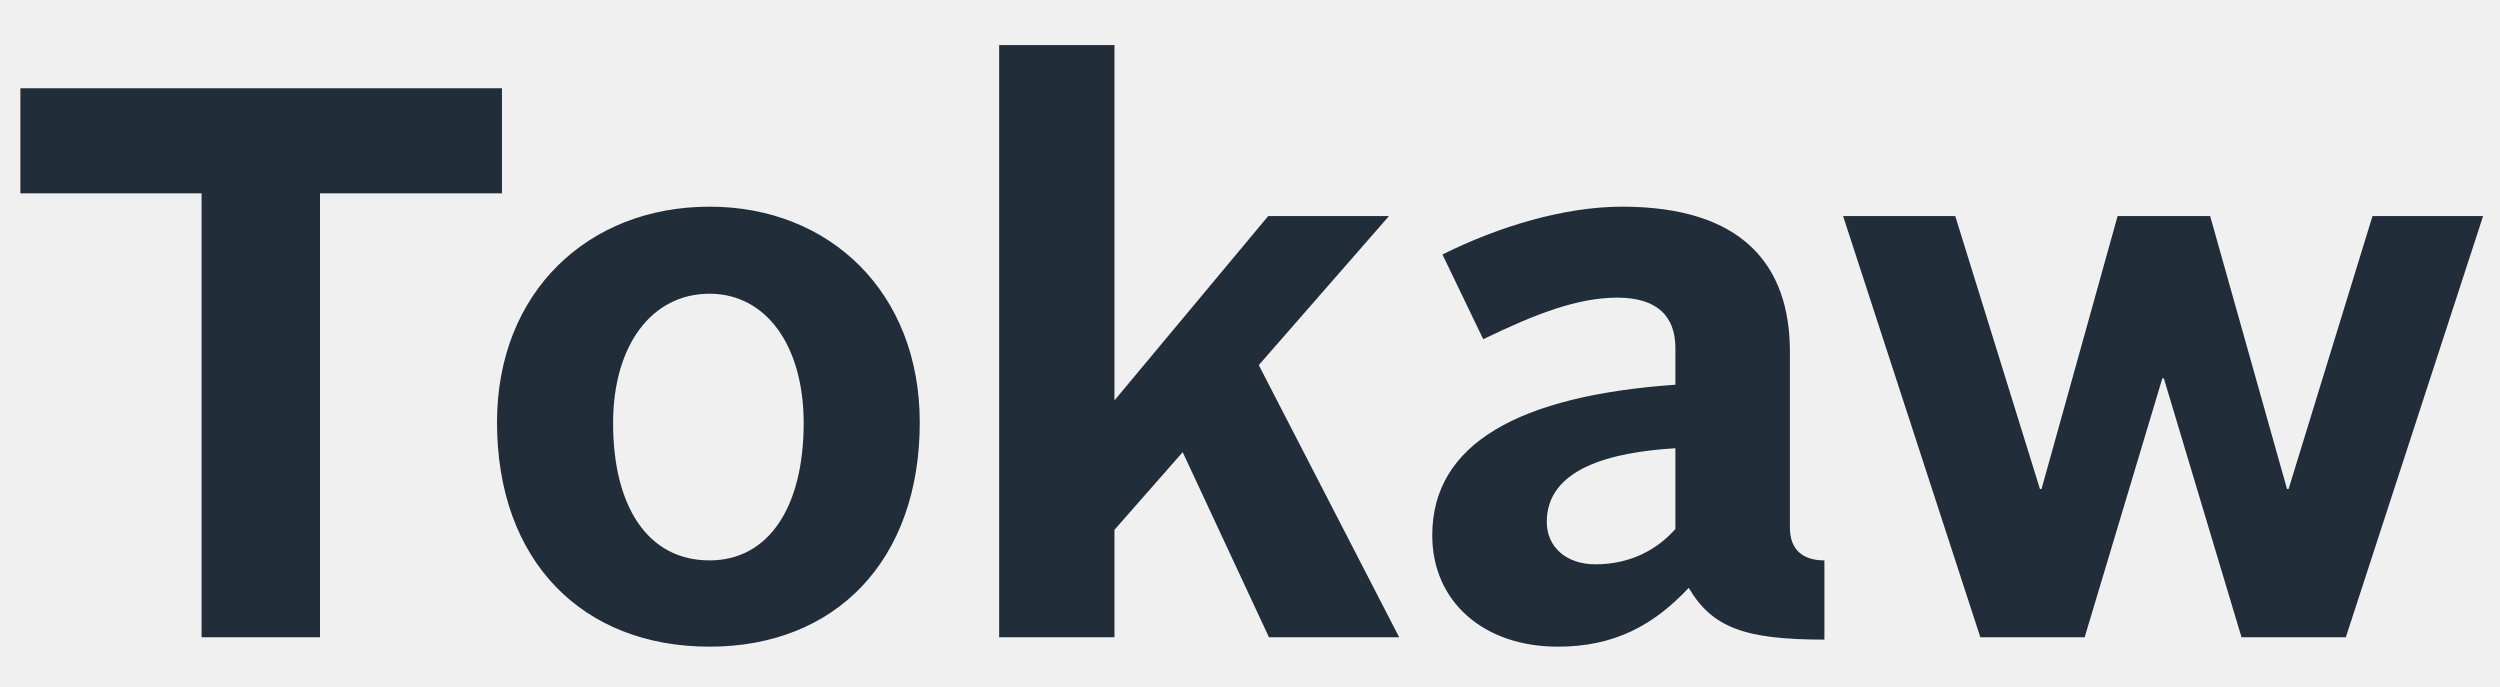
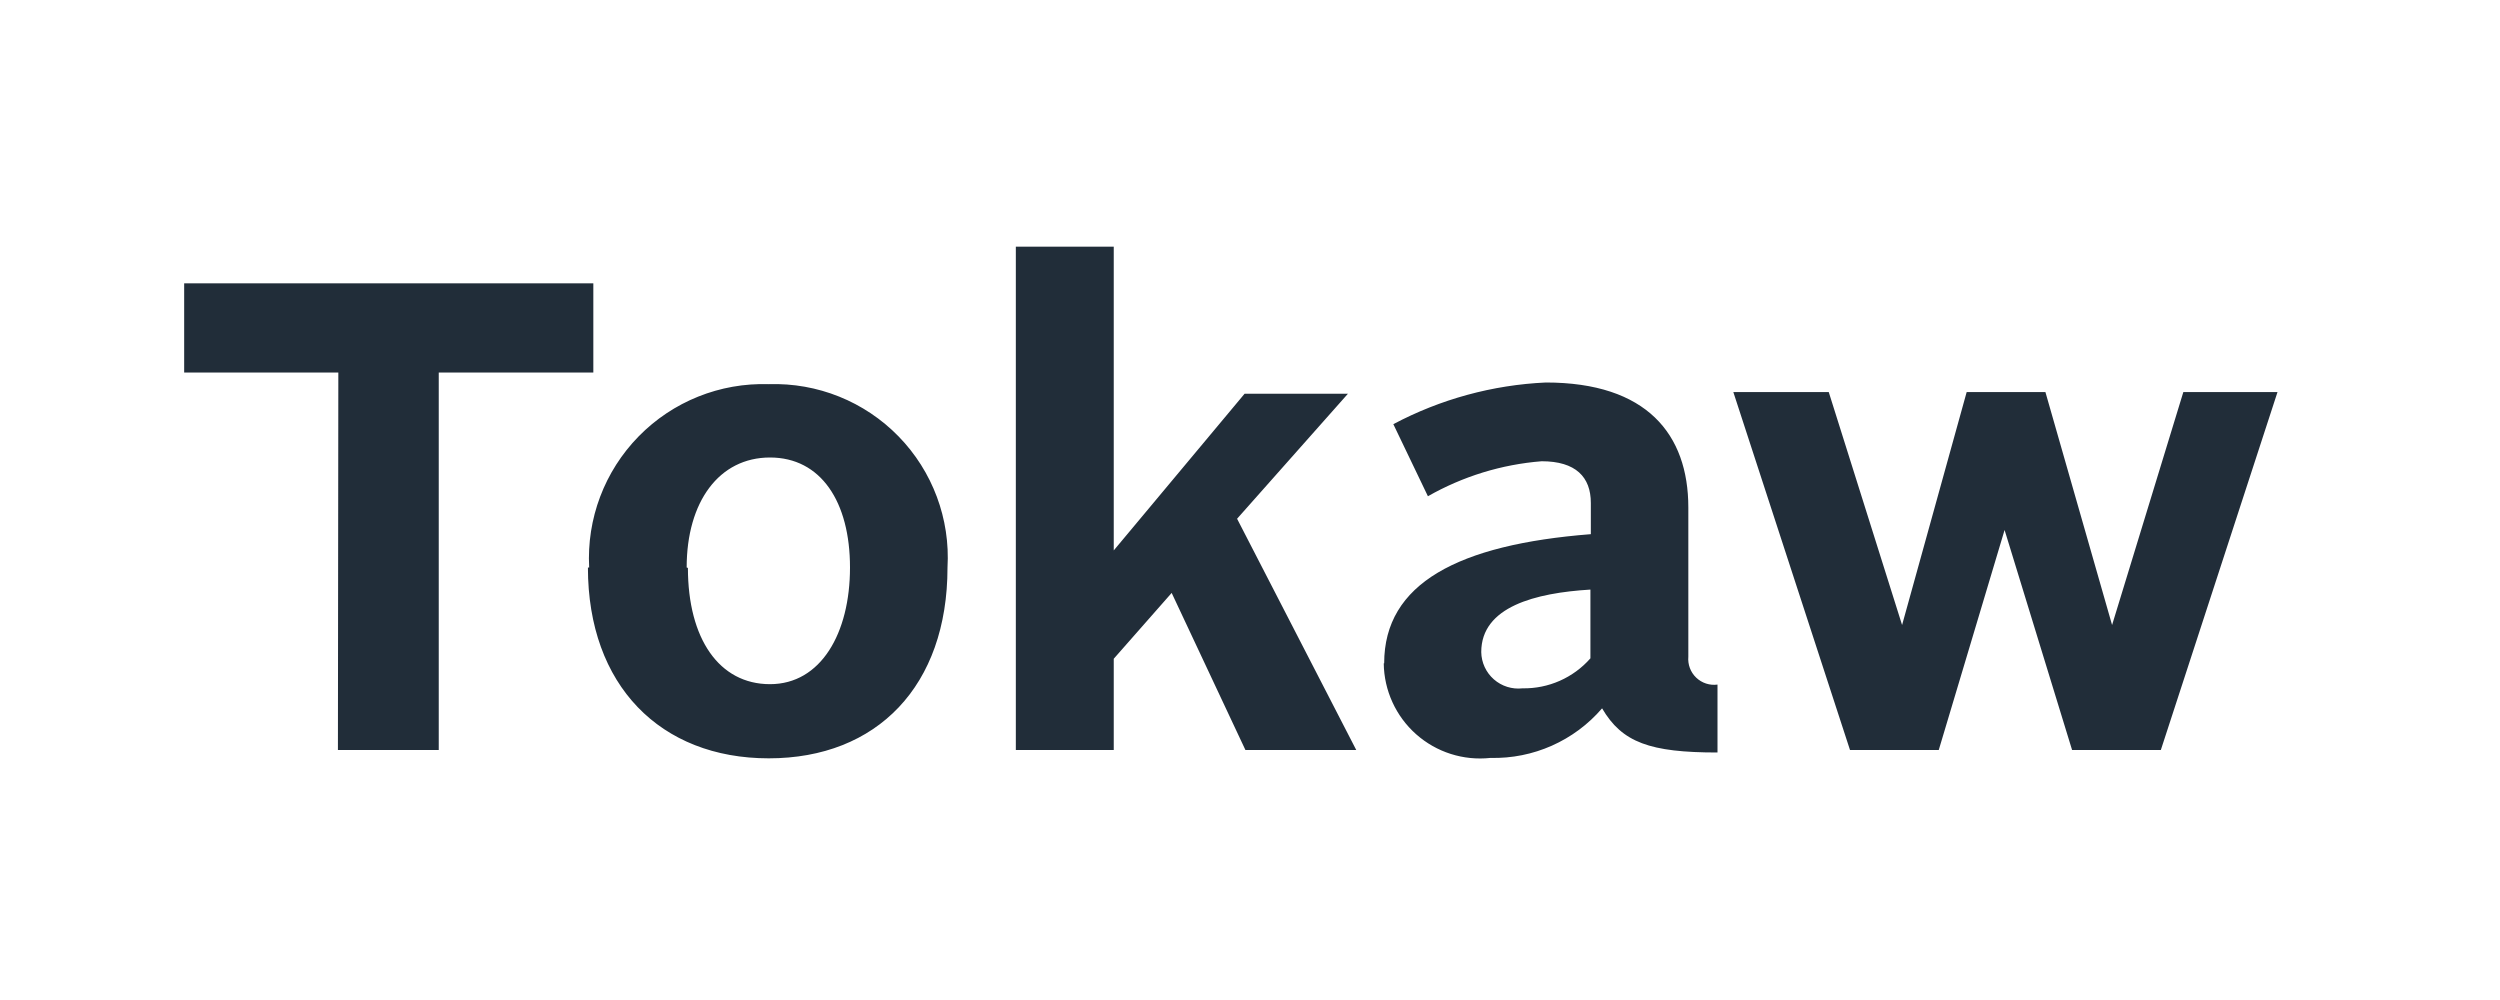
- <svg xmlns="http://www.w3.org/2000/svg" width="51" height="14" viewBox="0 0 51 14" fill="none">
-   <path d="M4.112 13H6.528V3.944H10.24V1.8H0.416V3.944H4.112V13ZM10.139 8.616C10.139 11.448 11.883 13.192 14.475 13.192C17.035 13.192 18.763 11.448 18.763 8.616C18.763 5.96 16.923 4.216 14.475 4.216C11.995 4.216 10.139 5.96 10.139 8.616ZM12.507 8.632C12.507 7.048 13.291 5.992 14.475 5.992C15.627 5.992 16.395 7.048 16.395 8.632C16.395 10.328 15.691 11.432 14.475 11.432C13.211 11.432 12.507 10.328 12.507 8.632ZM20.383 13H22.735V10.808L24.127 9.224L25.887 13H28.543L25.679 7.448L28.335 4.408H25.871L22.735 8.168V0.92H20.383V13ZM29.218 10.92C29.218 12.28 30.274 13.192 31.778 13.192C32.93 13.192 33.73 12.76 34.45 11.992C34.93 12.808 35.602 13.048 37.218 13.048V11.432C36.786 11.432 36.514 11.224 36.514 10.76V7.176C36.514 5.416 35.554 4.216 33.09 4.216C31.922 4.216 30.578 4.616 29.426 5.192L30.258 6.92C31.314 6.408 32.178 6.072 32.994 6.072C33.81 6.072 34.178 6.456 34.178 7.096V7.848C30.994 8.072 29.218 9.048 29.218 10.92ZM31.554 10.648C31.554 9.56 32.85 9.224 34.178 9.144V10.792C33.81 11.208 33.266 11.512 32.546 11.512C31.954 11.512 31.554 11.16 31.554 10.648ZM40.399 13H42.527L44.111 7.72H44.143L45.727 13H47.855L50.655 4.408H48.399L46.687 9.976H46.655L45.087 4.408H43.199L41.647 9.976H41.615L39.887 4.408H37.599L40.399 13Z" fill="#212D39" />
+ <svg xmlns="http://www.w3.org/2000/svg" viewBox="0 0 60 24">
+   <defs>
+     <style>.cls-1{fill:none;}.cls-2{clip-path:url(#clip-path);}.cls-3{fill:#fff;}.cls-4{fill:#212d39;}</style>
+     <clipPath id="clip-path">
+       <rect class="cls-1" width="60" height="24" />
+     </clipPath>
+   </defs>
+   <g id="图层_2" data-name="图层 2">
+     <g id="图层_1-2" data-name="图层 1">
+       <g class="cls-2">
+         <rect class="cls-3" width="60" height="24" />
+         <path class="cls-4" d="M8.11,18h2.42V8.94h3.71V6.8H4.42V8.94h3.7Zm6-4.38c0,2.83,1.74,4.58,4.34,4.58s4.29-1.74,4.29-4.58a4.16,4.16,0,0,0-4.29-4.4A4.18,4.18,0,0,0,14.14,13.62Zm2.37,0c0-1.58.78-2.64,2-2.64s1.92,1.06,1.92,2.64-.7,2.8-1.92,2.8S16.51,15.33,16.51,13.63ZM24.38,18h2.35V15.81l1.39-1.58L29.89,18h2.66l-2.86-5.55,2.66-3H29.87l-3.14,3.76V5.92H24.38Zm8.83-2.08a2.31,2.31,0,0,0,2.56,2.27A3.42,3.42,0,0,0,38.45,17c.48.82,1.15,1.06,2.77,1.06V16.43a.62.62,0,0,1-.7-.67V12.18c0-1.76-1-3-3.42-3a8.65,8.65,0,0,0-3.66,1l.83,1.73A6.56,6.56,0,0,1,37,11.07c.82,0,1.18.38,1.18,1v.75C35,13.07,33.22,14,33.22,15.92Zm2.34-.27c0-1.09,1.3-1.42,2.62-1.5v1.65a2.12,2.12,0,0,1-1.63.72A.89.89,0,0,1,35.55,15.65ZM44.4,18h2.13l1.58-5.28h0L49.73,18h2.13l2.8-8.59H52.4L50.69,15h0L49.09,9.41H47.2L45.65,15h0L43.89,9.41H41.6Z" />
+       </g>
+     </g>
+   </g>
</svg>
